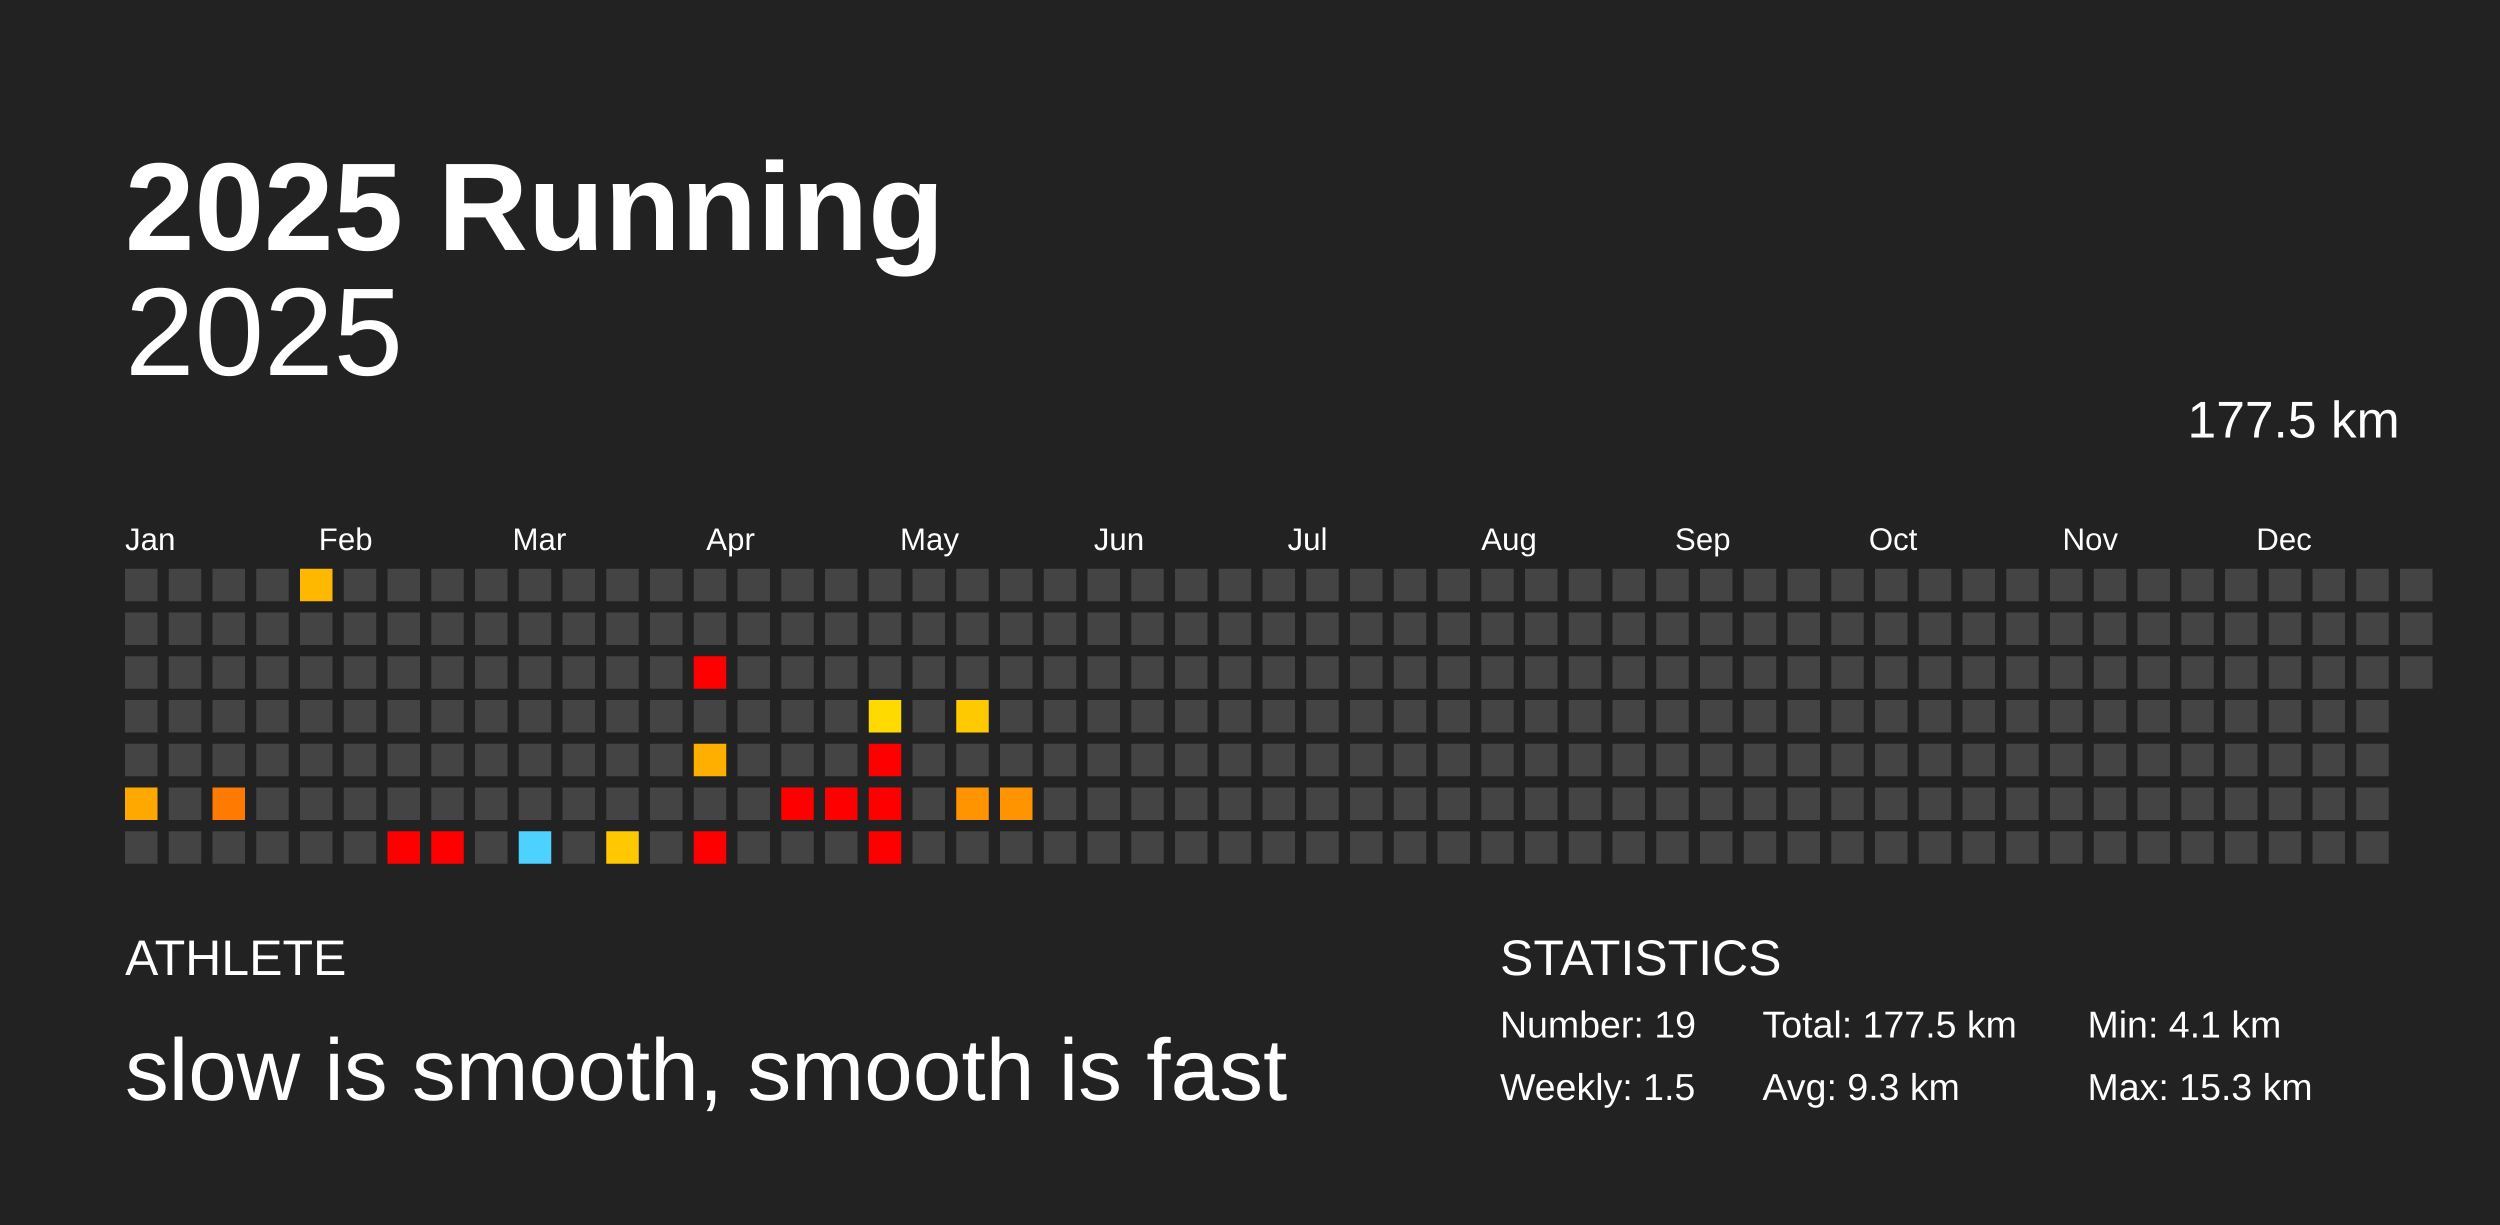
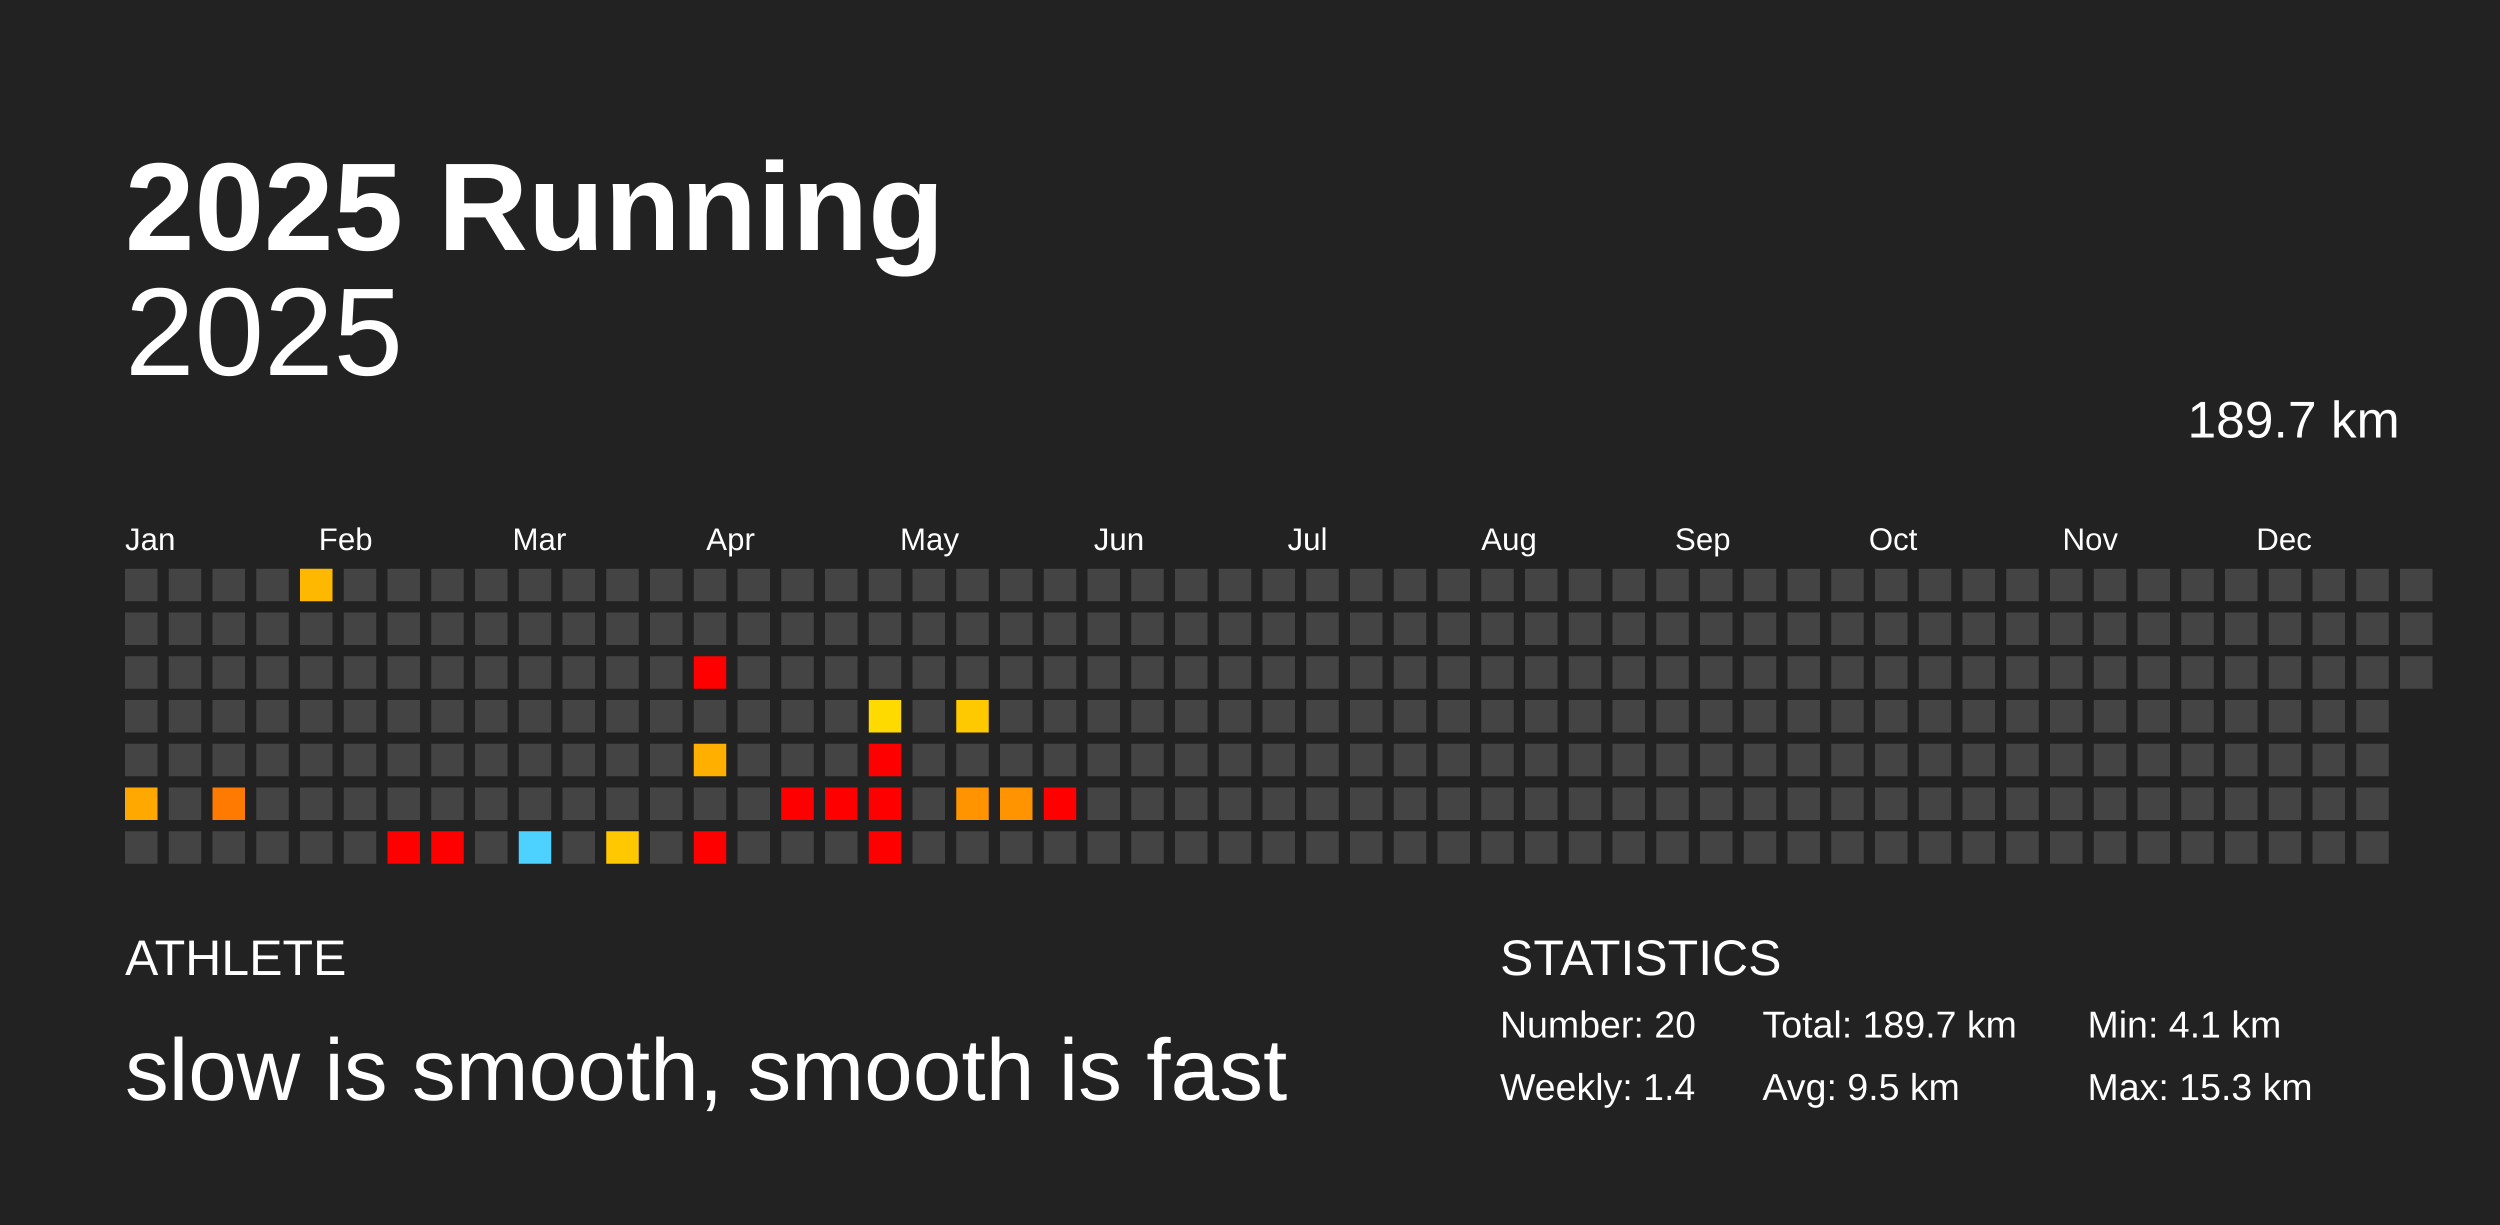
<svg xmlns="http://www.w3.org/2000/svg" baseProfile="full" height="98mm" version="1.1" viewBox="0,0,200,98" width="200mm">
  <defs />
  <rect fill="#222222" height="98" width="200" x="0" y="0" />
  <text fill="#FFFFFF" style="font-size:10px; font-family:Arial; font-weight:bold;" x="10" y="20">2025 Running</text>
  <text fill="#FFFFFF" style="font-size:4px; font-family:Arial" x="10" y="78">ATHLETE</text>
  <text fill="#FFFFFF" style="font-size:7px; font-family:Arial" x="10" y="88">slow is smooth, smooth is fast</text>
  <text fill="#FFFFFF" style="font-size:4px; font-family:Arial" x="120" y="78">STATISTICS</text>
-   <text fill="#FFFFFF" style="font-size:3px; font-family:Arial" x="120" y="83">Number: 19</text>
-   <text fill="#FFFFFF" style="font-size:3px; font-family:Arial" x="120" y="88">Weekly: 1.5</text>
-   <text fill="#FFFFFF" style="font-size:3px; font-family:Arial" x="141" y="83">Total: 177.5 km</text>
-   <text fill="#FFFFFF" style="font-size:3px; font-family:Arial" x="141" y="88">Avg: 9.3 km</text>
+   <text fill="#FFFFFF" style="font-size:3px; font-family:Arial" x="120" y="83">Number: 20</text>
+   <text fill="#FFFFFF" style="font-size:3px; font-family:Arial" x="120" y="88">Weekly: 1.4</text>
+   <text fill="#FFFFFF" style="font-size:3px; font-family:Arial" x="141" y="83">Total: 189.7 km</text>
+   <text fill="#FFFFFF" style="font-size:3px; font-family:Arial" x="141" y="88">Avg: 9.5 km</text>
  <text fill="#FFFFFF" style="font-size:3px; font-family:Arial" x="167" y="83">Min: 4.1 km</text>
  <text fill="#FFFFFF" style="font-size:3px; font-family:Arial" x="167" y="88">Max: 15.3 km</text>
  <text alignment-baseline="hanging" fill="#FFFFFF" style="font-size:10.0px; font-family:Arial;" x="10" y="30">2025</text>
-   <text alignment-baseline="hanging" fill="#FFFFFF" style="font-size:4.125px; font-family:Arial;" x="175" y="35">177.5 km</text>
+   <text alignment-baseline="hanging" fill="#FFFFFF" style="font-size:4.125px; font-family:Arial;" x="175" y="35">189.7 km</text>
  <text fill="#FFFFFF" style="font-size:2.5px; font-family:Arial" x="10.0" y="44">Jan</text>
  <text fill="#FFFFFF" style="font-size:2.5px; font-family:Arial" x="25.5" y="44">Feb</text>
  <text fill="#FFFFFF" style="font-size:2.5px; font-family:Arial" x="41.0" y="44">Mar</text>
  <text fill="#FFFFFF" style="font-size:2.5px; font-family:Arial" x="56.5" y="44">Apr</text>
  <text fill="#FFFFFF" style="font-size:2.5px; font-family:Arial" x="72.0" y="44">May</text>
  <text fill="#FFFFFF" style="font-size:2.5px; font-family:Arial" x="87.5" y="44">Jun</text>
  <text fill="#FFFFFF" style="font-size:2.5px; font-family:Arial" x="103.0" y="44">Jul</text>
  <text fill="#FFFFFF" style="font-size:2.5px; font-family:Arial" x="118.5" y="44">Aug</text>
  <text fill="#FFFFFF" style="font-size:2.5px; font-family:Arial" x="134.0" y="44">Sep</text>
  <text fill="#FFFFFF" style="font-size:2.5px; font-family:Arial" x="149.5" y="44">Oct</text>
  <text fill="#FFFFFF" style="font-size:2.5px; font-family:Arial" x="165.0" y="44">Nov</text>
  <text fill="#FFFFFF" style="font-size:2.5px; font-family:Arial" x="180.5" y="44">Dec</text>
  <rect fill="#444444" height="2.6" width="2.6" x="10.0" y="45.5" />
  <rect fill="#444444" height="2.6" width="2.6" x="10.0" y="49.0" />
  <rect fill="#444444" height="2.6" width="2.6" x="10.0" y="52.5" />
  <rect fill="#444444" height="2.6" width="2.6" x="10.0" y="56.0" />
  <rect fill="#444444" height="2.6" width="2.6" x="10.0" y="59.5" />
  <rect fill="#ffa800" height="2.6" width="2.6" x="10.0" y="63.0" />
  <rect fill="#444444" height="2.6" width="2.6" x="10.0" y="66.5" />
  <rect fill="#444444" height="2.6" width="2.6" x="13.5" y="45.5" />
  <rect fill="#444444" height="2.6" width="2.6" x="13.5" y="49.0" />
  <rect fill="#444444" height="2.6" width="2.6" x="13.5" y="52.5" />
  <rect fill="#444444" height="2.6" width="2.6" x="13.5" y="56.0" />
  <rect fill="#444444" height="2.6" width="2.6" x="13.5" y="59.5" />
  <rect fill="#444444" height="2.6" width="2.6" x="13.5" y="63.0" />
  <rect fill="#444444" height="2.6" width="2.6" x="13.5" y="66.5" />
  <rect fill="#444444" height="2.6" width="2.6" x="17.0" y="45.5" />
  <rect fill="#444444" height="2.6" width="2.6" x="17.0" y="49.0" />
  <rect fill="#444444" height="2.6" width="2.6" x="17.0" y="52.5" />
  <rect fill="#444444" height="2.6" width="2.6" x="17.0" y="56.0" />
  <rect fill="#444444" height="2.6" width="2.6" x="17.0" y="59.5" />
  <rect fill="#ff7a00" height="2.6" width="2.6" x="17.0" y="63.0" />
  <rect fill="#444444" height="2.6" width="2.6" x="17.0" y="66.5" />
  <rect fill="#444444" height="2.6" width="2.6" x="20.5" y="45.5" />
  <rect fill="#444444" height="2.6" width="2.6" x="20.5" y="49.0" />
  <rect fill="#444444" height="2.6" width="2.6" x="20.5" y="52.5" />
  <rect fill="#444444" height="2.6" width="2.6" x="20.5" y="56.0" />
  <rect fill="#444444" height="2.6" width="2.6" x="20.5" y="59.5" />
  <rect fill="#444444" height="2.6" width="2.6" x="20.5" y="63.0" />
  <rect fill="#444444" height="2.6" width="2.6" x="20.5" y="66.5" />
  <rect fill="#ffb800" height="2.6" width="2.6" x="24.0" y="45.5" />
  <rect fill="#444444" height="2.6" width="2.6" x="24.0" y="49.0" />
  <rect fill="#444444" height="2.6" width="2.6" x="24.0" y="52.5" />
  <rect fill="#444444" height="2.6" width="2.6" x="24.0" y="56.0" />
  <rect fill="#444444" height="2.6" width="2.6" x="24.0" y="59.5" />
  <rect fill="#444444" height="2.6" width="2.6" x="24.0" y="63.0" />
  <rect fill="#444444" height="2.6" width="2.6" x="24.0" y="66.5" />
  <rect fill="#444444" height="2.6" width="2.6" x="27.5" y="45.5" />
  <rect fill="#444444" height="2.6" width="2.6" x="27.5" y="49.0" />
  <rect fill="#444444" height="2.6" width="2.6" x="27.5" y="52.5" />
  <rect fill="#444444" height="2.6" width="2.6" x="27.5" y="56.0" />
  <rect fill="#444444" height="2.6" width="2.6" x="27.5" y="59.5" />
  <rect fill="#444444" height="2.6" width="2.6" x="27.5" y="63.0" />
  <rect fill="#444444" height="2.6" width="2.6" x="27.5" y="66.5" />
  <rect fill="#444444" height="2.6" width="2.6" x="31.0" y="45.5" />
  <rect fill="#444444" height="2.6" width="2.6" x="31.0" y="49.0" />
  <rect fill="#444444" height="2.6" width="2.6" x="31.0" y="52.5" />
  <rect fill="#444444" height="2.6" width="2.6" x="31.0" y="56.0" />
  <rect fill="#444444" height="2.6" width="2.6" x="31.0" y="59.5" />
  <rect fill="#444444" height="2.6" width="2.6" x="31.0" y="63.0" />
  <rect fill="red" height="2.6" width="2.6" x="31.0" y="66.5" />
  <rect fill="#444444" height="2.6" width="2.6" x="34.5" y="45.5" />
  <rect fill="#444444" height="2.6" width="2.6" x="34.5" y="49.0" />
  <rect fill="#444444" height="2.6" width="2.6" x="34.5" y="52.5" />
  <rect fill="#444444" height="2.6" width="2.6" x="34.5" y="56.0" />
  <rect fill="#444444" height="2.6" width="2.6" x="34.5" y="59.5" />
  <rect fill="#444444" height="2.6" width="2.6" x="34.5" y="63.0" />
  <rect fill="red" height="2.6" width="2.6" x="34.5" y="66.5" />
  <rect fill="#444444" height="2.6" width="2.6" x="38.0" y="45.5" />
  <rect fill="#444444" height="2.6" width="2.6" x="38.0" y="49.0" />
  <rect fill="#444444" height="2.6" width="2.6" x="38.0" y="52.5" />
  <rect fill="#444444" height="2.6" width="2.6" x="38.0" y="56.0" />
  <rect fill="#444444" height="2.6" width="2.6" x="38.0" y="59.5" />
  <rect fill="#444444" height="2.6" width="2.6" x="38.0" y="63.0" />
  <rect fill="#444444" height="2.6" width="2.6" x="38.0" y="66.5" />
  <rect fill="#444444" height="2.6" width="2.6" x="41.5" y="45.5" />
  <rect fill="#444444" height="2.6" width="2.6" x="41.5" y="49.0" />
  <rect fill="#444444" height="2.6" width="2.6" x="41.5" y="52.5" />
  <rect fill="#444444" height="2.6" width="2.6" x="41.5" y="56.0" />
  <rect fill="#444444" height="2.6" width="2.6" x="41.5" y="59.5" />
  <rect fill="#444444" height="2.6" width="2.6" x="41.5" y="63.0" />
  <rect fill="#4dd2ff" height="2.6" width="2.6" x="41.5" y="66.5" />
  <rect fill="#444444" height="2.6" width="2.6" x="45.0" y="45.5" />
  <rect fill="#444444" height="2.6" width="2.6" x="45.0" y="49.0" />
  <rect fill="#444444" height="2.6" width="2.6" x="45.0" y="52.5" />
  <rect fill="#444444" height="2.6" width="2.6" x="45.0" y="56.0" />
  <rect fill="#444444" height="2.6" width="2.6" x="45.0" y="59.5" />
  <rect fill="#444444" height="2.6" width="2.6" x="45.0" y="63.0" />
  <rect fill="#444444" height="2.6" width="2.6" x="45.0" y="66.5" />
  <rect fill="#444444" height="2.6" width="2.6" x="48.5" y="45.5" />
  <rect fill="#444444" height="2.6" width="2.6" x="48.5" y="49.0" />
  <rect fill="#444444" height="2.6" width="2.6" x="48.5" y="52.5" />
  <rect fill="#444444" height="2.6" width="2.6" x="48.5" y="56.0" />
  <rect fill="#444444" height="2.6" width="2.6" x="48.5" y="59.5" />
  <rect fill="#444444" height="2.6" width="2.6" x="48.5" y="63.0" />
  <rect fill="#ffc800" height="2.6" width="2.6" x="48.5" y="66.5" />
  <rect fill="#444444" height="2.6" width="2.6" x="52.0" y="45.5" />
  <rect fill="#444444" height="2.6" width="2.6" x="52.0" y="49.0" />
  <rect fill="#444444" height="2.6" width="2.6" x="52.0" y="52.5" />
  <rect fill="#444444" height="2.6" width="2.6" x="52.0" y="56.0" />
  <rect fill="#444444" height="2.6" width="2.6" x="52.0" y="59.5" />
  <rect fill="#444444" height="2.6" width="2.6" x="52.0" y="63.0" />
  <rect fill="#444444" height="2.6" width="2.6" x="52.0" y="66.5" />
  <rect fill="#444444" height="2.6" width="2.6" x="55.5" y="45.5" />
  <rect fill="#444444" height="2.6" width="2.6" x="55.5" y="49.0" />
  <rect fill="red" height="2.6" width="2.6" x="55.5" y="52.5" />
  <rect fill="#444444" height="2.6" width="2.6" x="55.5" y="56.0" />
  <rect fill="#ffaf00" height="2.6" width="2.6" x="55.5" y="59.5" />
  <rect fill="#444444" height="2.6" width="2.6" x="55.5" y="63.0" />
  <rect fill="red" height="2.6" width="2.6" x="55.5" y="66.5" />
  <rect fill="#444444" height="2.6" width="2.6" x="59.0" y="45.5" />
  <rect fill="#444444" height="2.6" width="2.6" x="59.0" y="49.0" />
  <rect fill="#444444" height="2.6" width="2.6" x="59.0" y="52.5" />
  <rect fill="#444444" height="2.6" width="2.6" x="59.0" y="56.0" />
  <rect fill="#444444" height="2.6" width="2.6" x="59.0" y="59.5" />
  <rect fill="#444444" height="2.6" width="2.6" x="59.0" y="63.0" />
  <rect fill="#444444" height="2.6" width="2.6" x="59.0" y="66.5" />
  <rect fill="#444444" height="2.6" width="2.6" x="62.5" y="45.5" />
  <rect fill="#444444" height="2.6" width="2.6" x="62.5" y="49.0" />
  <rect fill="#444444" height="2.6" width="2.6" x="62.5" y="52.5" />
  <rect fill="#444444" height="2.6" width="2.6" x="62.5" y="56.0" />
  <rect fill="#444444" height="2.6" width="2.6" x="62.5" y="59.5" />
  <rect fill="red" height="2.6" width="2.6" x="62.5" y="63.0" />
  <rect fill="#444444" height="2.6" width="2.6" x="62.5" y="66.5" />
  <rect fill="#444444" height="2.6" width="2.6" x="66.0" y="45.5" />
  <rect fill="#444444" height="2.6" width="2.6" x="66.0" y="49.0" />
  <rect fill="#444444" height="2.6" width="2.6" x="66.0" y="52.5" />
  <rect fill="#444444" height="2.6" width="2.6" x="66.0" y="56.0" />
  <rect fill="#444444" height="2.6" width="2.6" x="66.0" y="59.5" />
  <rect fill="red" height="2.6" width="2.6" x="66.0" y="63.0" />
  <rect fill="#444444" height="2.6" width="2.6" x="66.0" y="66.5" />
  <rect fill="#444444" height="2.6" width="2.6" x="69.5" y="45.5" />
  <rect fill="#444444" height="2.6" width="2.6" x="69.5" y="49.0" />
  <rect fill="#444444" height="2.6" width="2.6" x="69.5" y="52.5" />
  <rect fill="#ffda00" height="2.6" width="2.6" x="69.5" y="56.0" />
  <rect fill="red" height="2.6" width="2.6" x="69.5" y="59.5" />
  <rect fill="red" height="2.6" width="2.6" x="69.5" y="63.0" />
  <rect fill="red" height="2.6" width="2.6" x="69.5" y="66.5" />
  <rect fill="#444444" height="2.6" width="2.6" x="73.0" y="45.5" />
  <rect fill="#444444" height="2.6" width="2.6" x="73.0" y="49.0" />
  <rect fill="#444444" height="2.6" width="2.6" x="73.0" y="52.5" />
  <rect fill="#444444" height="2.6" width="2.6" x="73.0" y="56.0" />
  <rect fill="#444444" height="2.6" width="2.6" x="73.0" y="59.5" />
  <rect fill="#444444" height="2.6" width="2.6" x="73.0" y="63.0" />
  <rect fill="#444444" height="2.6" width="2.6" x="73.0" y="66.5" />
  <rect fill="#444444" height="2.6" width="2.6" x="76.5" y="45.5" />
  <rect fill="#444444" height="2.6" width="2.6" x="76.5" y="49.0" />
  <rect fill="#444444" height="2.6" width="2.6" x="76.5" y="52.5" />
  <rect fill="#ffc900" height="2.6" width="2.6" x="76.5" y="56.0" />
  <rect fill="#444444" height="2.6" width="2.6" x="76.5" y="59.5" />
  <rect fill="#ff9400" height="2.6" width="2.6" x="76.5" y="63.0" />
  <rect fill="#444444" height="2.6" width="2.6" x="76.5" y="66.5" />
  <rect fill="#444444" height="2.6" width="2.6" x="80.0" y="45.5" />
  <rect fill="#444444" height="2.6" width="2.6" x="80.0" y="49.0" />
  <rect fill="#444444" height="2.6" width="2.6" x="80.0" y="52.5" />
  <rect fill="#444444" height="2.6" width="2.6" x="80.0" y="56.0" />
  <rect fill="#444444" height="2.6" width="2.6" x="80.0" y="59.5" />
  <rect fill="#ff9400" height="2.6" width="2.6" x="80.0" y="63.0" />
  <rect fill="#444444" height="2.6" width="2.6" x="80.0" y="66.5" />
  <rect fill="#444444" height="2.6" width="2.6" x="83.5" y="45.5" />
  <rect fill="#444444" height="2.6" width="2.6" x="83.5" y="49.0" />
  <rect fill="#444444" height="2.6" width="2.6" x="83.5" y="52.5" />
  <rect fill="#444444" height="2.6" width="2.6" x="83.5" y="56.0" />
  <rect fill="#444444" height="2.6" width="2.6" x="83.5" y="59.5" />
-   <rect fill="#444444" height="2.6" width="2.6" x="83.5" y="63.0" />
+   <rect fill="red" height="2.6" width="2.6" x="83.5" y="63.0" />
  <rect fill="#444444" height="2.6" width="2.6" x="83.5" y="66.5" />
  <rect fill="#444444" height="2.6" width="2.6" x="87.0" y="45.5" />
  <rect fill="#444444" height="2.6" width="2.6" x="87.0" y="49.0" />
  <rect fill="#444444" height="2.6" width="2.6" x="87.0" y="52.5" />
  <rect fill="#444444" height="2.6" width="2.6" x="87.0" y="56.0" />
  <rect fill="#444444" height="2.6" width="2.6" x="87.0" y="59.5" />
  <rect fill="#444444" height="2.6" width="2.6" x="87.0" y="63.0" />
  <rect fill="#444444" height="2.6" width="2.6" x="87.0" y="66.5" />
  <rect fill="#444444" height="2.6" width="2.6" x="90.5" y="45.5" />
  <rect fill="#444444" height="2.6" width="2.6" x="90.5" y="49.0" />
  <rect fill="#444444" height="2.6" width="2.6" x="90.5" y="52.5" />
  <rect fill="#444444" height="2.6" width="2.6" x="90.5" y="56.0" />
  <rect fill="#444444" height="2.6" width="2.6" x="90.5" y="59.5" />
  <rect fill="#444444" height="2.6" width="2.6" x="90.5" y="63.0" />
  <rect fill="#444444" height="2.6" width="2.6" x="90.5" y="66.5" />
  <rect fill="#444444" height="2.6" width="2.6" x="94.0" y="45.5" />
  <rect fill="#444444" height="2.6" width="2.6" x="94.0" y="49.0" />
  <rect fill="#444444" height="2.6" width="2.6" x="94.0" y="52.5" />
  <rect fill="#444444" height="2.6" width="2.6" x="94.0" y="56.0" />
  <rect fill="#444444" height="2.6" width="2.6" x="94.0" y="59.5" />
  <rect fill="#444444" height="2.6" width="2.6" x="94.0" y="63.0" />
  <rect fill="#444444" height="2.6" width="2.6" x="94.0" y="66.5" />
  <rect fill="#444444" height="2.6" width="2.6" x="97.5" y="45.5" />
  <rect fill="#444444" height="2.6" width="2.6" x="97.5" y="49.0" />
  <rect fill="#444444" height="2.6" width="2.6" x="97.5" y="52.5" />
  <rect fill="#444444" height="2.6" width="2.6" x="97.5" y="56.0" />
  <rect fill="#444444" height="2.6" width="2.6" x="97.5" y="59.5" />
  <rect fill="#444444" height="2.6" width="2.6" x="97.5" y="63.0" />
  <rect fill="#444444" height="2.6" width="2.6" x="97.5" y="66.5" />
  <rect fill="#444444" height="2.6" width="2.6" x="101.0" y="45.5" />
  <rect fill="#444444" height="2.6" width="2.6" x="101.0" y="49.0" />
  <rect fill="#444444" height="2.6" width="2.6" x="101.0" y="52.5" />
  <rect fill="#444444" height="2.6" width="2.6" x="101.0" y="56.0" />
  <rect fill="#444444" height="2.6" width="2.6" x="101.0" y="59.5" />
  <rect fill="#444444" height="2.6" width="2.6" x="101.0" y="63.0" />
  <rect fill="#444444" height="2.6" width="2.6" x="101.0" y="66.5" />
  <rect fill="#444444" height="2.6" width="2.6" x="104.5" y="45.5" />
  <rect fill="#444444" height="2.6" width="2.6" x="104.5" y="49.0" />
  <rect fill="#444444" height="2.6" width="2.6" x="104.5" y="52.5" />
  <rect fill="#444444" height="2.6" width="2.6" x="104.5" y="56.0" />
  <rect fill="#444444" height="2.6" width="2.6" x="104.5" y="59.5" />
  <rect fill="#444444" height="2.6" width="2.6" x="104.5" y="63.0" />
  <rect fill="#444444" height="2.6" width="2.6" x="104.5" y="66.5" />
  <rect fill="#444444" height="2.6" width="2.6" x="108.0" y="45.5" />
  <rect fill="#444444" height="2.6" width="2.6" x="108.0" y="49.0" />
  <rect fill="#444444" height="2.6" width="2.6" x="108.0" y="52.5" />
  <rect fill="#444444" height="2.6" width="2.6" x="108.0" y="56.0" />
  <rect fill="#444444" height="2.6" width="2.6" x="108.0" y="59.5" />
  <rect fill="#444444" height="2.6" width="2.6" x="108.0" y="63.0" />
  <rect fill="#444444" height="2.6" width="2.6" x="108.0" y="66.5" />
  <rect fill="#444444" height="2.6" width="2.6" x="111.5" y="45.5" />
  <rect fill="#444444" height="2.6" width="2.6" x="111.5" y="49.0" />
  <rect fill="#444444" height="2.6" width="2.6" x="111.5" y="52.5" />
  <rect fill="#444444" height="2.6" width="2.6" x="111.5" y="56.0" />
  <rect fill="#444444" height="2.6" width="2.6" x="111.5" y="59.5" />
  <rect fill="#444444" height="2.6" width="2.6" x="111.5" y="63.0" />
  <rect fill="#444444" height="2.6" width="2.6" x="111.5" y="66.5" />
  <rect fill="#444444" height="2.6" width="2.6" x="115.0" y="45.5" />
  <rect fill="#444444" height="2.6" width="2.6" x="115.0" y="49.0" />
  <rect fill="#444444" height="2.6" width="2.6" x="115.0" y="52.5" />
  <rect fill="#444444" height="2.6" width="2.6" x="115.0" y="56.0" />
  <rect fill="#444444" height="2.6" width="2.6" x="115.0" y="59.5" />
  <rect fill="#444444" height="2.6" width="2.6" x="115.0" y="63.0" />
  <rect fill="#444444" height="2.6" width="2.6" x="115.0" y="66.5" />
  <rect fill="#444444" height="2.6" width="2.6" x="118.5" y="45.5" />
  <rect fill="#444444" height="2.6" width="2.6" x="118.5" y="49.0" />
  <rect fill="#444444" height="2.6" width="2.6" x="118.5" y="52.5" />
  <rect fill="#444444" height="2.6" width="2.6" x="118.5" y="56.0" />
  <rect fill="#444444" height="2.6" width="2.6" x="118.5" y="59.5" />
  <rect fill="#444444" height="2.6" width="2.6" x="118.5" y="63.0" />
  <rect fill="#444444" height="2.6" width="2.6" x="118.5" y="66.5" />
  <rect fill="#444444" height="2.6" width="2.6" x="122.0" y="45.5" />
  <rect fill="#444444" height="2.6" width="2.6" x="122.0" y="49.0" />
  <rect fill="#444444" height="2.6" width="2.6" x="122.0" y="52.5" />
  <rect fill="#444444" height="2.6" width="2.6" x="122.0" y="56.0" />
  <rect fill="#444444" height="2.6" width="2.6" x="122.0" y="59.5" />
  <rect fill="#444444" height="2.6" width="2.6" x="122.0" y="63.0" />
  <rect fill="#444444" height="2.6" width="2.6" x="122.0" y="66.5" />
  <rect fill="#444444" height="2.6" width="2.6" x="125.5" y="45.5" />
  <rect fill="#444444" height="2.6" width="2.6" x="125.5" y="49.0" />
  <rect fill="#444444" height="2.6" width="2.6" x="125.5" y="52.5" />
  <rect fill="#444444" height="2.6" width="2.6" x="125.5" y="56.0" />
  <rect fill="#444444" height="2.6" width="2.6" x="125.5" y="59.5" />
  <rect fill="#444444" height="2.6" width="2.6" x="125.5" y="63.0" />
  <rect fill="#444444" height="2.6" width="2.6" x="125.5" y="66.5" />
  <rect fill="#444444" height="2.6" width="2.6" x="129.0" y="45.5" />
  <rect fill="#444444" height="2.6" width="2.6" x="129.0" y="49.0" />
  <rect fill="#444444" height="2.6" width="2.6" x="129.0" y="52.5" />
  <rect fill="#444444" height="2.6" width="2.6" x="129.0" y="56.0" />
  <rect fill="#444444" height="2.6" width="2.6" x="129.0" y="59.5" />
  <rect fill="#444444" height="2.6" width="2.6" x="129.0" y="63.0" />
  <rect fill="#444444" height="2.6" width="2.6" x="129.0" y="66.5" />
  <rect fill="#444444" height="2.6" width="2.6" x="132.5" y="45.5" />
  <rect fill="#444444" height="2.6" width="2.6" x="132.5" y="49.0" />
  <rect fill="#444444" height="2.6" width="2.6" x="132.5" y="52.5" />
  <rect fill="#444444" height="2.6" width="2.6" x="132.5" y="56.0" />
  <rect fill="#444444" height="2.6" width="2.6" x="132.5" y="59.5" />
  <rect fill="#444444" height="2.6" width="2.6" x="132.5" y="63.0" />
  <rect fill="#444444" height="2.6" width="2.6" x="132.5" y="66.5" />
  <rect fill="#444444" height="2.6" width="2.6" x="136.0" y="45.5" />
  <rect fill="#444444" height="2.6" width="2.6" x="136.0" y="49.0" />
  <rect fill="#444444" height="2.6" width="2.6" x="136.0" y="52.5" />
  <rect fill="#444444" height="2.6" width="2.6" x="136.0" y="56.0" />
  <rect fill="#444444" height="2.6" width="2.6" x="136.0" y="59.5" />
  <rect fill="#444444" height="2.6" width="2.6" x="136.0" y="63.0" />
  <rect fill="#444444" height="2.6" width="2.6" x="136.0" y="66.5" />
  <rect fill="#444444" height="2.6" width="2.6" x="139.5" y="45.5" />
  <rect fill="#444444" height="2.6" width="2.6" x="139.5" y="49.0" />
  <rect fill="#444444" height="2.6" width="2.6" x="139.5" y="52.5" />
  <rect fill="#444444" height="2.6" width="2.6" x="139.5" y="56.0" />
  <rect fill="#444444" height="2.6" width="2.6" x="139.5" y="59.5" />
  <rect fill="#444444" height="2.6" width="2.6" x="139.5" y="63.0" />
  <rect fill="#444444" height="2.6" width="2.6" x="139.5" y="66.5" />
  <rect fill="#444444" height="2.6" width="2.6" x="143.0" y="45.5" />
  <rect fill="#444444" height="2.6" width="2.6" x="143.0" y="49.0" />
  <rect fill="#444444" height="2.6" width="2.6" x="143.0" y="52.5" />
  <rect fill="#444444" height="2.6" width="2.6" x="143.0" y="56.0" />
  <rect fill="#444444" height="2.6" width="2.6" x="143.0" y="59.5" />
  <rect fill="#444444" height="2.6" width="2.6" x="143.0" y="63.0" />
  <rect fill="#444444" height="2.6" width="2.6" x="143.0" y="66.5" />
  <rect fill="#444444" height="2.6" width="2.6" x="146.5" y="45.5" />
  <rect fill="#444444" height="2.6" width="2.6" x="146.5" y="49.0" />
  <rect fill="#444444" height="2.6" width="2.6" x="146.5" y="52.5" />
  <rect fill="#444444" height="2.6" width="2.6" x="146.5" y="56.0" />
  <rect fill="#444444" height="2.6" width="2.6" x="146.5" y="59.5" />
  <rect fill="#444444" height="2.6" width="2.6" x="146.5" y="63.0" />
  <rect fill="#444444" height="2.6" width="2.6" x="146.5" y="66.5" />
  <rect fill="#444444" height="2.6" width="2.6" x="150.0" y="45.5" />
  <rect fill="#444444" height="2.6" width="2.6" x="150.0" y="49.0" />
  <rect fill="#444444" height="2.6" width="2.6" x="150.0" y="52.5" />
  <rect fill="#444444" height="2.6" width="2.6" x="150.0" y="56.0" />
  <rect fill="#444444" height="2.6" width="2.6" x="150.0" y="59.5" />
  <rect fill="#444444" height="2.6" width="2.6" x="150.0" y="63.0" />
  <rect fill="#444444" height="2.6" width="2.6" x="150.0" y="66.5" />
  <rect fill="#444444" height="2.6" width="2.6" x="153.5" y="45.5" />
  <rect fill="#444444" height="2.6" width="2.6" x="153.5" y="49.0" />
  <rect fill="#444444" height="2.6" width="2.6" x="153.5" y="52.5" />
  <rect fill="#444444" height="2.6" width="2.6" x="153.5" y="56.0" />
  <rect fill="#444444" height="2.6" width="2.6" x="153.5" y="59.5" />
  <rect fill="#444444" height="2.6" width="2.6" x="153.5" y="63.0" />
  <rect fill="#444444" height="2.6" width="2.6" x="153.5" y="66.5" />
  <rect fill="#444444" height="2.6" width="2.6" x="157.0" y="45.5" />
  <rect fill="#444444" height="2.6" width="2.6" x="157.0" y="49.0" />
  <rect fill="#444444" height="2.6" width="2.6" x="157.0" y="52.5" />
  <rect fill="#444444" height="2.6" width="2.6" x="157.0" y="56.0" />
  <rect fill="#444444" height="2.6" width="2.6" x="157.0" y="59.5" />
  <rect fill="#444444" height="2.6" width="2.6" x="157.0" y="63.0" />
  <rect fill="#444444" height="2.6" width="2.6" x="157.0" y="66.5" />
  <rect fill="#444444" height="2.6" width="2.6" x="160.5" y="45.5" />
  <rect fill="#444444" height="2.6" width="2.6" x="160.5" y="49.0" />
  <rect fill="#444444" height="2.6" width="2.6" x="160.5" y="52.5" />
  <rect fill="#444444" height="2.6" width="2.6" x="160.5" y="56.0" />
  <rect fill="#444444" height="2.6" width="2.6" x="160.5" y="59.5" />
  <rect fill="#444444" height="2.6" width="2.6" x="160.5" y="63.0" />
  <rect fill="#444444" height="2.6" width="2.6" x="160.5" y="66.5" />
  <rect fill="#444444" height="2.6" width="2.6" x="164.0" y="45.5" />
  <rect fill="#444444" height="2.6" width="2.6" x="164.0" y="49.0" />
  <rect fill="#444444" height="2.6" width="2.6" x="164.0" y="52.5" />
  <rect fill="#444444" height="2.6" width="2.6" x="164.0" y="56.0" />
  <rect fill="#444444" height="2.6" width="2.6" x="164.0" y="59.5" />
  <rect fill="#444444" height="2.6" width="2.6" x="164.0" y="63.0" />
  <rect fill="#444444" height="2.6" width="2.6" x="164.0" y="66.5" />
  <rect fill="#444444" height="2.6" width="2.6" x="167.5" y="45.5" />
  <rect fill="#444444" height="2.6" width="2.6" x="167.5" y="49.0" />
  <rect fill="#444444" height="2.6" width="2.6" x="167.5" y="52.5" />
  <rect fill="#444444" height="2.6" width="2.6" x="167.5" y="56.0" />
  <rect fill="#444444" height="2.6" width="2.6" x="167.5" y="59.5" />
  <rect fill="#444444" height="2.6" width="2.6" x="167.5" y="63.0" />
  <rect fill="#444444" height="2.6" width="2.6" x="167.5" y="66.5" />
  <rect fill="#444444" height="2.6" width="2.6" x="171.0" y="45.5" />
  <rect fill="#444444" height="2.6" width="2.6" x="171.0" y="49.0" />
  <rect fill="#444444" height="2.6" width="2.6" x="171.0" y="52.5" />
  <rect fill="#444444" height="2.6" width="2.6" x="171.0" y="56.0" />
  <rect fill="#444444" height="2.6" width="2.6" x="171.0" y="59.5" />
  <rect fill="#444444" height="2.6" width="2.6" x="171.0" y="63.0" />
  <rect fill="#444444" height="2.6" width="2.6" x="171.0" y="66.5" />
  <rect fill="#444444" height="2.6" width="2.6" x="174.5" y="45.5" />
  <rect fill="#444444" height="2.6" width="2.6" x="174.5" y="49.0" />
  <rect fill="#444444" height="2.6" width="2.6" x="174.5" y="52.5" />
  <rect fill="#444444" height="2.6" width="2.6" x="174.5" y="56.0" />
  <rect fill="#444444" height="2.6" width="2.6" x="174.5" y="59.5" />
  <rect fill="#444444" height="2.6" width="2.6" x="174.5" y="63.0" />
  <rect fill="#444444" height="2.6" width="2.6" x="174.5" y="66.5" />
  <rect fill="#444444" height="2.6" width="2.6" x="178.0" y="45.5" />
  <rect fill="#444444" height="2.6" width="2.6" x="178.0" y="49.0" />
  <rect fill="#444444" height="2.6" width="2.6" x="178.0" y="52.5" />
  <rect fill="#444444" height="2.6" width="2.6" x="178.0" y="56.0" />
  <rect fill="#444444" height="2.6" width="2.6" x="178.0" y="59.5" />
  <rect fill="#444444" height="2.6" width="2.6" x="178.0" y="63.0" />
  <rect fill="#444444" height="2.6" width="2.6" x="178.0" y="66.5" />
  <rect fill="#444444" height="2.6" width="2.6" x="181.5" y="45.5" />
  <rect fill="#444444" height="2.6" width="2.6" x="181.5" y="49.0" />
  <rect fill="#444444" height="2.6" width="2.6" x="181.5" y="52.5" />
  <rect fill="#444444" height="2.6" width="2.6" x="181.5" y="56.0" />
  <rect fill="#444444" height="2.6" width="2.6" x="181.5" y="59.5" />
  <rect fill="#444444" height="2.6" width="2.6" x="181.5" y="63.0" />
  <rect fill="#444444" height="2.6" width="2.6" x="181.5" y="66.5" />
  <rect fill="#444444" height="2.6" width="2.6" x="185.0" y="45.5" />
  <rect fill="#444444" height="2.6" width="2.6" x="185.0" y="49.0" />
  <rect fill="#444444" height="2.6" width="2.6" x="185.0" y="52.5" />
  <rect fill="#444444" height="2.6" width="2.6" x="185.0" y="56.0" />
  <rect fill="#444444" height="2.6" width="2.6" x="185.0" y="59.5" />
  <rect fill="#444444" height="2.6" width="2.6" x="185.0" y="63.0" />
  <rect fill="#444444" height="2.6" width="2.6" x="185.0" y="66.5" />
  <rect fill="#444444" height="2.6" width="2.6" x="188.5" y="45.5" />
  <rect fill="#444444" height="2.6" width="2.6" x="188.5" y="49.0" />
  <rect fill="#444444" height="2.6" width="2.6" x="188.5" y="52.5" />
  <rect fill="#444444" height="2.6" width="2.6" x="188.5" y="56.0" />
  <rect fill="#444444" height="2.6" width="2.6" x="188.5" y="59.5" />
  <rect fill="#444444" height="2.6" width="2.6" x="188.5" y="63.0" />
  <rect fill="#444444" height="2.6" width="2.6" x="188.5" y="66.5" />
  <rect fill="#444444" height="2.6" width="2.6" x="192.0" y="45.5" />
  <rect fill="#444444" height="2.6" width="2.6" x="192.0" y="49.0" />
  <rect fill="#444444" height="2.6" width="2.6" x="192.0" y="52.5" />
</svg>
